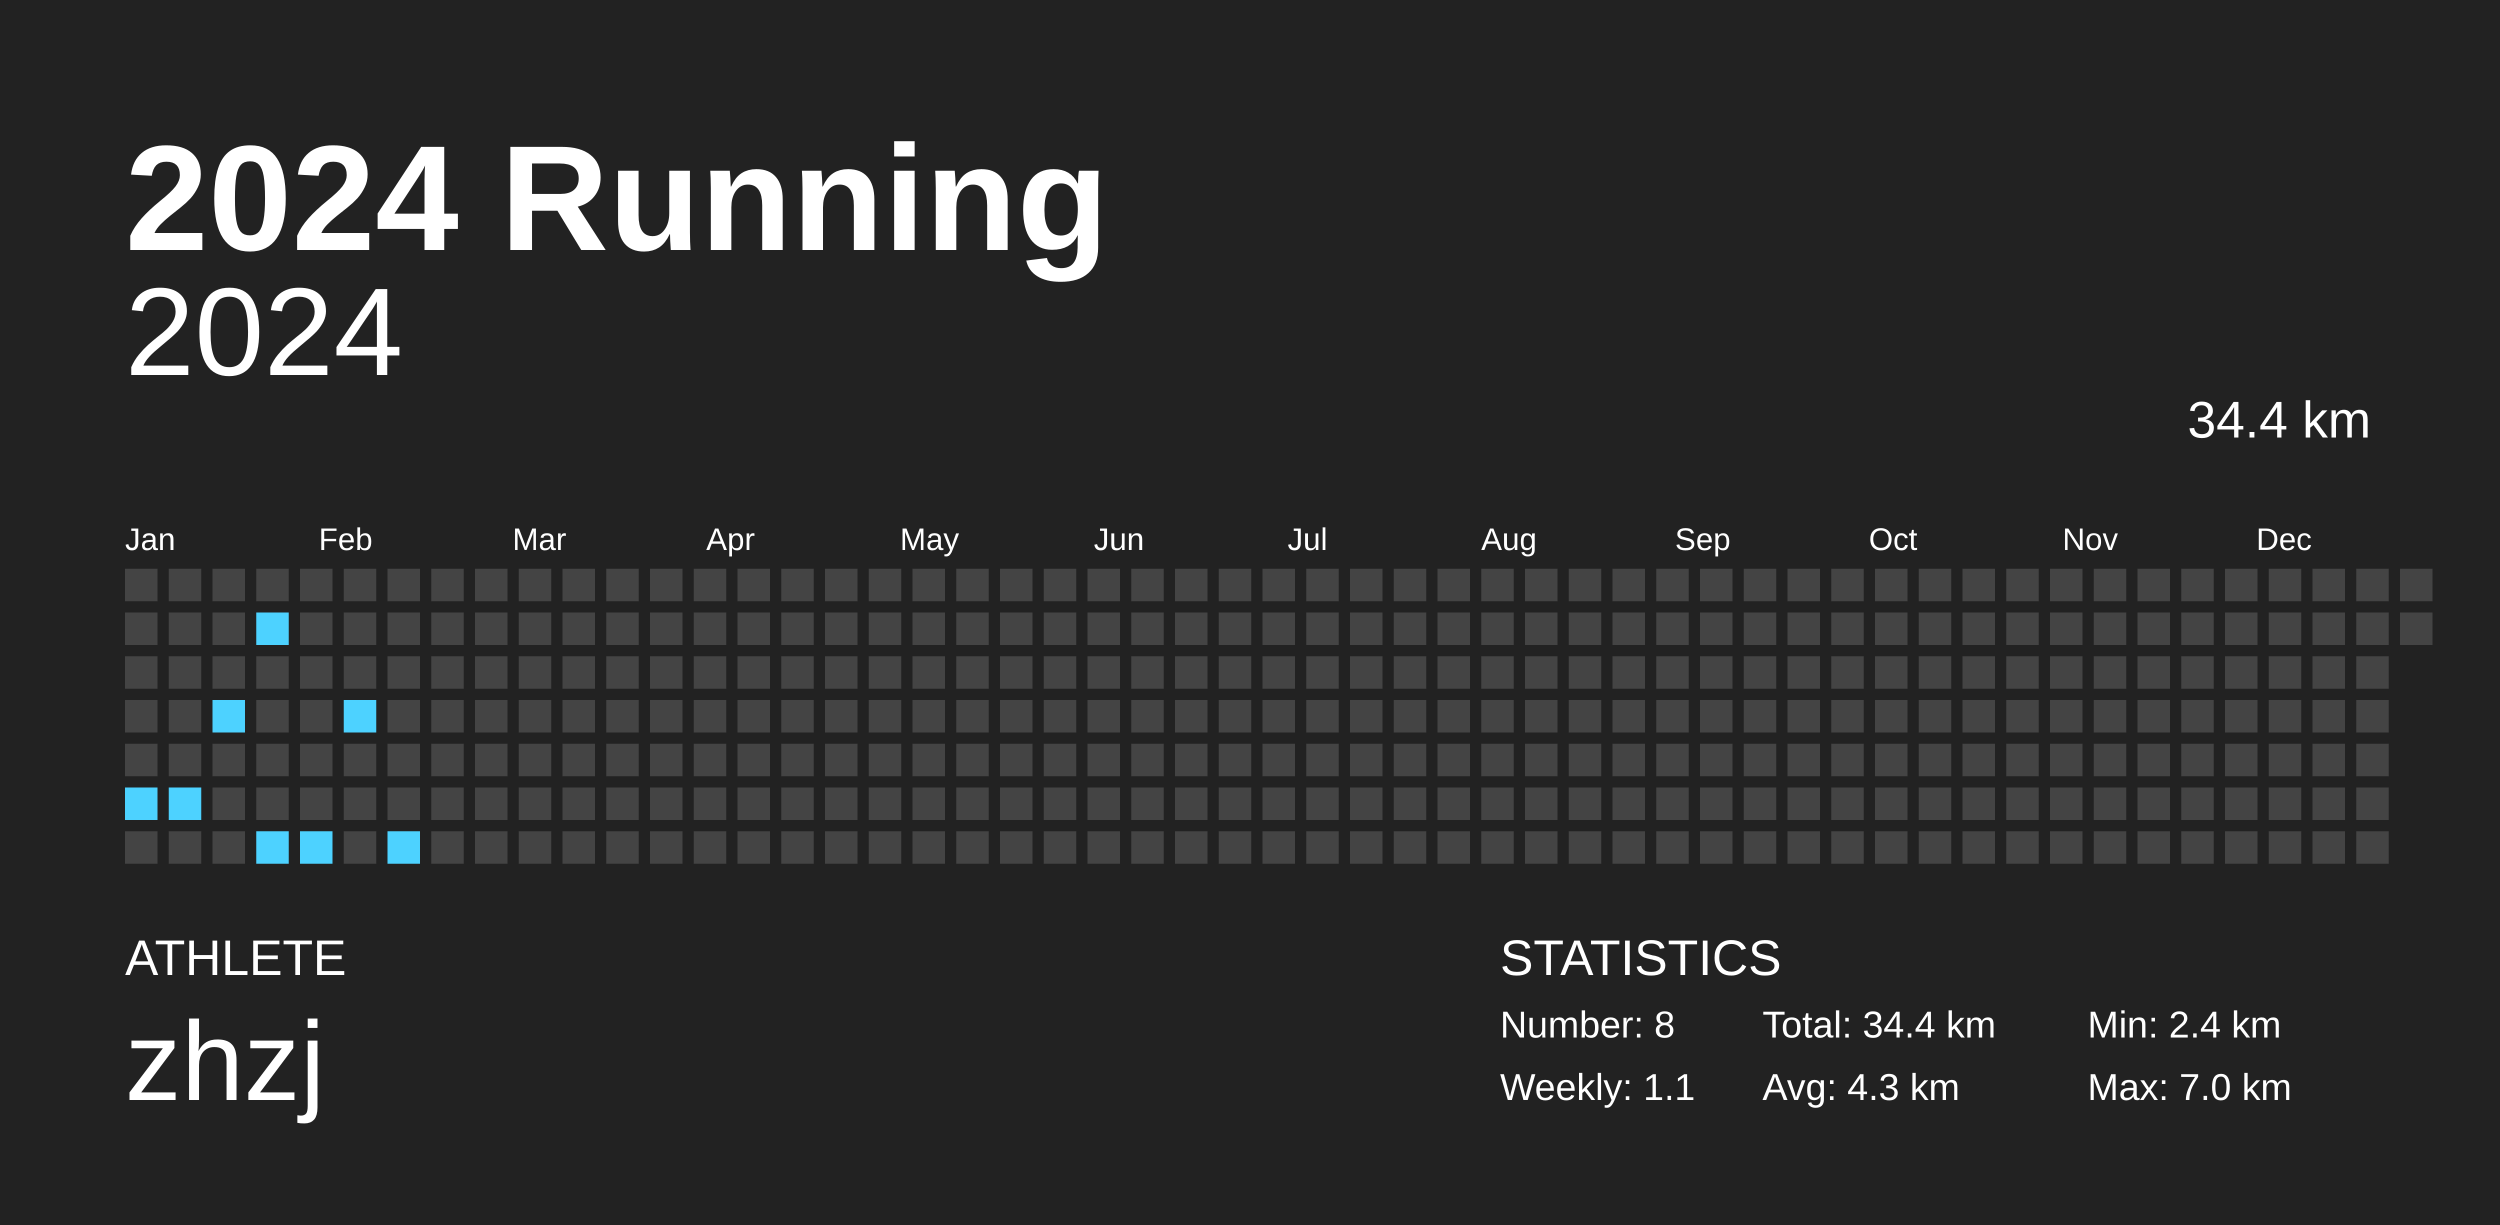
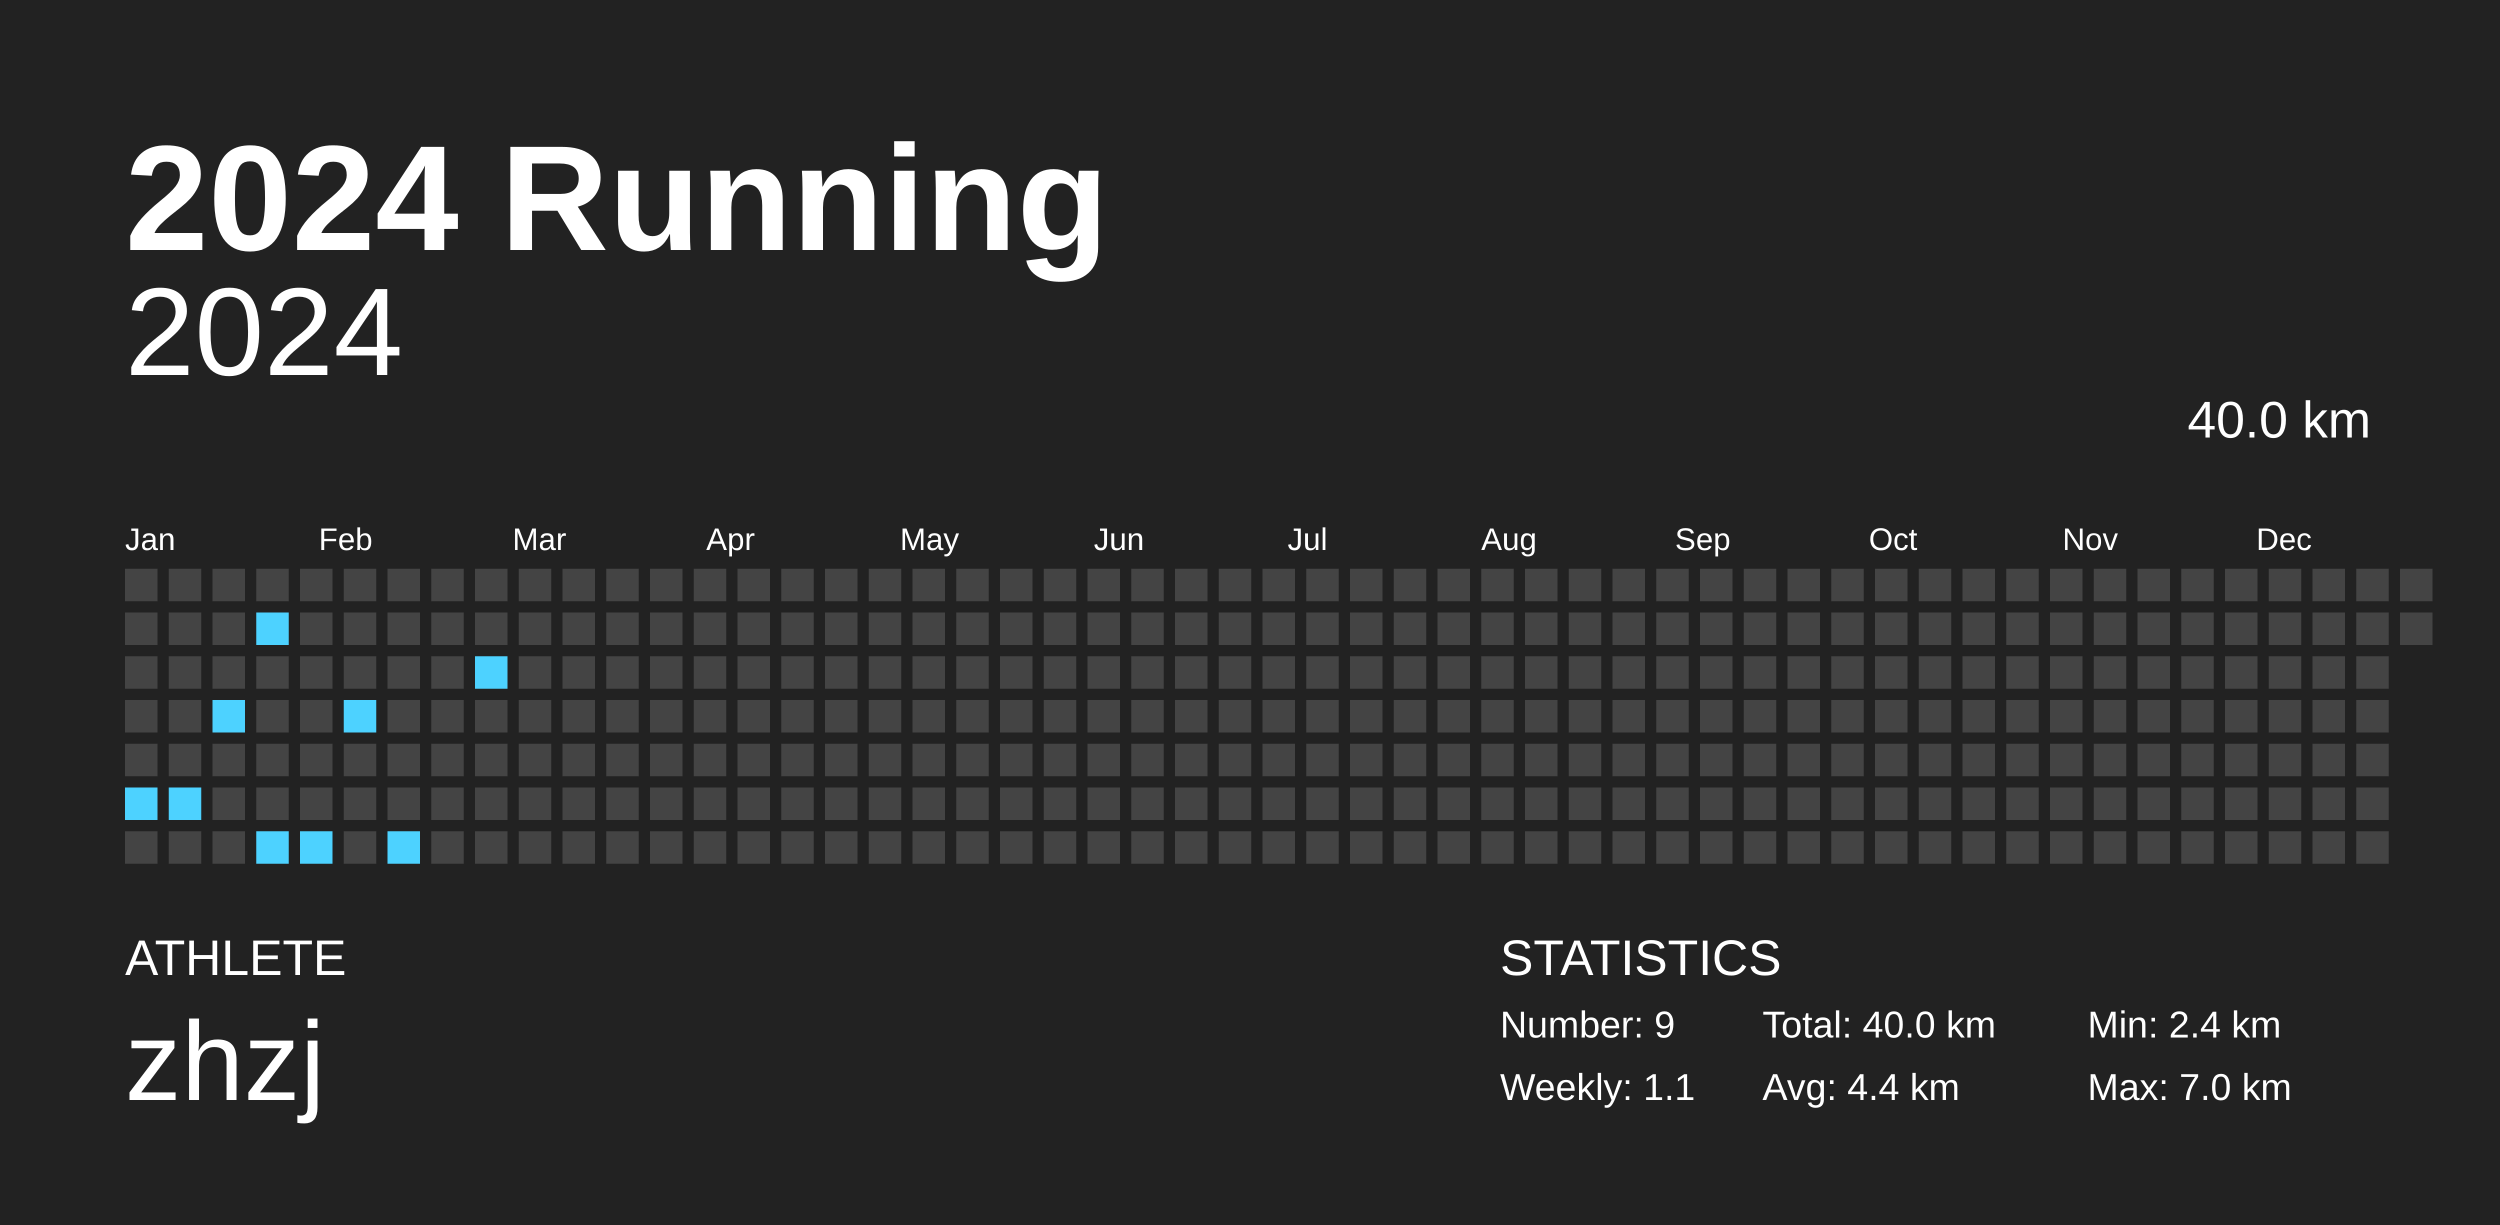
<svg xmlns="http://www.w3.org/2000/svg" baseProfile="full" height="98mm" version="1.1" viewBox="0,0,200,98" width="200mm">
  <defs />
  <rect fill="#222222" height="98" width="200" x="0" y="0" />
  <text fill="#FFFFFF" style="font-size:12px; font-family:Arial; font-weight:bold;" x="10" y="20">2024 Running</text>
  <text fill="#FFFFFF" style="font-size:4px; font-family:Arial" x="10" y="78">ATHLETE</text>
  <text fill="#FFFFFF" style="font-size:9px; font-family:Arial" x="10" y="88">zhzj</text>
  <text fill="#FFFFFF" style="font-size:4px; font-family:Arial" x="120" y="78">STATISTICS</text>
-   <text fill="#FFFFFF" style="font-size:3px; font-family:Arial" x="120" y="83">Number: 8</text>
+   <text fill="#FFFFFF" style="font-size:3px; font-family:Arial" x="120" y="83">Number: 9</text>
  <text fill="#FFFFFF" style="font-size:3px; font-family:Arial" x="120" y="88">Weekly: 1.1</text>
-   <text fill="#FFFFFF" style="font-size:3px; font-family:Arial" x="141" y="83">Total: 34.4 km</text>
-   <text fill="#FFFFFF" style="font-size:3px; font-family:Arial" x="141" y="88">Avg: 4.3 km</text>
+   <text fill="#FFFFFF" style="font-size:3px; font-family:Arial" x="141" y="83">Total: 40.0 km</text>
+   <text fill="#FFFFFF" style="font-size:3px; font-family:Arial" x="141" y="88">Avg: 4.4 km</text>
  <text fill="#FFFFFF" style="font-size:3px; font-family:Arial" x="167" y="83">Min: 2.4 km</text>
  <text fill="#FFFFFF" style="font-size:3px; font-family:Arial" x="167" y="88">Max: 7.0 km</text>
  <text alignment-baseline="hanging" fill="#FFFFFF" style="font-size:10.0px; font-family:Arial;" x="10" y="30">2024</text>
-   <text alignment-baseline="hanging" fill="#FFFFFF" style="font-size:4.125px; font-family:Arial;" x="175" y="35">34.4 km</text>
+   <text alignment-baseline="hanging" fill="#FFFFFF" style="font-size:4.125px; font-family:Arial;" x="175" y="35">40.0 km</text>
  <text fill="#FFFFFF" style="font-size:2.5px; font-family:Arial" x="10.0" y="44">Jan</text>
  <text fill="#FFFFFF" style="font-size:2.5px; font-family:Arial" x="25.5" y="44">Feb</text>
  <text fill="#FFFFFF" style="font-size:2.5px; font-family:Arial" x="41.0" y="44">Mar</text>
  <text fill="#FFFFFF" style="font-size:2.5px; font-family:Arial" x="56.5" y="44">Apr</text>
  <text fill="#FFFFFF" style="font-size:2.5px; font-family:Arial" x="72.0" y="44">May</text>
  <text fill="#FFFFFF" style="font-size:2.5px; font-family:Arial" x="87.5" y="44">Jun</text>
  <text fill="#FFFFFF" style="font-size:2.5px; font-family:Arial" x="103.0" y="44">Jul</text>
  <text fill="#FFFFFF" style="font-size:2.5px; font-family:Arial" x="118.5" y="44">Aug</text>
  <text fill="#FFFFFF" style="font-size:2.5px; font-family:Arial" x="134.0" y="44">Sep</text>
  <text fill="#FFFFFF" style="font-size:2.5px; font-family:Arial" x="149.5" y="44">Oct</text>
  <text fill="#FFFFFF" style="font-size:2.5px; font-family:Arial" x="165.0" y="44">Nov</text>
  <text fill="#FFFFFF" style="font-size:2.5px; font-family:Arial" x="180.5" y="44">Dec</text>
  <rect fill="#444444" height="2.6" width="2.6" x="10.0" y="45.5" />
  <rect fill="#444444" height="2.6" width="2.6" x="10.0" y="49.0" />
  <rect fill="#444444" height="2.6" width="2.6" x="10.0" y="52.5" />
  <rect fill="#444444" height="2.6" width="2.6" x="10.0" y="56.0" />
  <rect fill="#444444" height="2.6" width="2.6" x="10.0" y="59.5" />
  <rect fill="#4dd2ff" height="2.6" width="2.6" x="10.0" y="63.0" />
  <rect fill="#444444" height="2.6" width="2.6" x="10.0" y="66.5" />
  <rect fill="#444444" height="2.6" width="2.6" x="13.5" y="45.5" />
  <rect fill="#444444" height="2.6" width="2.6" x="13.5" y="49.0" />
  <rect fill="#444444" height="2.6" width="2.6" x="13.5" y="52.5" />
  <rect fill="#444444" height="2.6" width="2.6" x="13.5" y="56.0" />
  <rect fill="#444444" height="2.6" width="2.6" x="13.5" y="59.5" />
  <rect fill="#4dd2ff" height="2.6" width="2.6" x="13.5" y="63.0" />
  <rect fill="#444444" height="2.6" width="2.6" x="13.5" y="66.5" />
  <rect fill="#444444" height="2.6" width="2.6" x="17.0" y="45.5" />
  <rect fill="#444444" height="2.6" width="2.6" x="17.0" y="49.0" />
  <rect fill="#444444" height="2.6" width="2.6" x="17.0" y="52.5" />
  <rect fill="#4dd2ff" height="2.6" width="2.6" x="17.0" y="56.0" />
  <rect fill="#444444" height="2.6" width="2.6" x="17.0" y="59.5" />
  <rect fill="#444444" height="2.6" width="2.6" x="17.0" y="63.0" />
  <rect fill="#444444" height="2.6" width="2.6" x="17.0" y="66.5" />
  <rect fill="#444444" height="2.6" width="2.6" x="20.5" y="45.5" />
  <rect fill="#4dd2ff" height="2.6" width="2.6" x="20.5" y="49.0" />
  <rect fill="#444444" height="2.6" width="2.6" x="20.5" y="52.5" />
  <rect fill="#444444" height="2.6" width="2.6" x="20.5" y="56.0" />
  <rect fill="#444444" height="2.6" width="2.6" x="20.5" y="59.5" />
  <rect fill="#444444" height="2.6" width="2.6" x="20.5" y="63.0" />
  <rect fill="#4dd2ff" height="2.6" width="2.6" x="20.5" y="66.5" />
  <rect fill="#444444" height="2.6" width="2.6" x="24.0" y="45.5" />
  <rect fill="#444444" height="2.6" width="2.6" x="24.0" y="49.0" />
  <rect fill="#444444" height="2.6" width="2.6" x="24.0" y="52.5" />
  <rect fill="#444444" height="2.6" width="2.6" x="24.0" y="56.0" />
  <rect fill="#444444" height="2.6" width="2.6" x="24.0" y="59.5" />
  <rect fill="#444444" height="2.6" width="2.6" x="24.0" y="63.0" />
  <rect fill="#4dd2ff" height="2.6" width="2.6" x="24.0" y="66.5" />
  <rect fill="#444444" height="2.6" width="2.6" x="27.5" y="45.5" />
  <rect fill="#444444" height="2.6" width="2.6" x="27.5" y="49.0" />
  <rect fill="#444444" height="2.6" width="2.6" x="27.5" y="52.5" />
  <rect fill="#4dd2ff" height="2.6" width="2.6" x="27.5" y="56.0" />
  <rect fill="#444444" height="2.6" width="2.6" x="27.5" y="59.5" />
  <rect fill="#444444" height="2.6" width="2.6" x="27.5" y="63.0" />
  <rect fill="#444444" height="2.6" width="2.6" x="27.5" y="66.5" />
  <rect fill="#444444" height="2.6" width="2.6" x="31.0" y="45.5" />
  <rect fill="#444444" height="2.6" width="2.6" x="31.0" y="49.0" />
  <rect fill="#444444" height="2.6" width="2.6" x="31.0" y="52.5" />
  <rect fill="#444444" height="2.6" width="2.6" x="31.0" y="56.0" />
  <rect fill="#444444" height="2.6" width="2.6" x="31.0" y="59.5" />
  <rect fill="#444444" height="2.6" width="2.6" x="31.0" y="63.0" />
  <rect fill="#4dd2ff" height="2.6" width="2.6" x="31.0" y="66.5" />
  <rect fill="#444444" height="2.6" width="2.6" x="34.5" y="45.5" />
  <rect fill="#444444" height="2.6" width="2.6" x="34.5" y="49.0" />
  <rect fill="#444444" height="2.6" width="2.6" x="34.5" y="52.5" />
  <rect fill="#444444" height="2.6" width="2.6" x="34.5" y="56.0" />
  <rect fill="#444444" height="2.6" width="2.6" x="34.5" y="59.5" />
  <rect fill="#444444" height="2.6" width="2.6" x="34.5" y="63.0" />
  <rect fill="#444444" height="2.6" width="2.6" x="34.5" y="66.5" />
  <rect fill="#444444" height="2.6" width="2.6" x="38.0" y="45.5" />
  <rect fill="#444444" height="2.6" width="2.6" x="38.0" y="49.0" />
-   <rect fill="#444444" height="2.6" width="2.6" x="38.0" y="52.5" />
+   <rect fill="#4dd2ff" height="2.6" width="2.6" x="38.0" y="52.5" />
  <rect fill="#444444" height="2.6" width="2.6" x="38.0" y="56.0" />
  <rect fill="#444444" height="2.6" width="2.6" x="38.0" y="59.5" />
  <rect fill="#444444" height="2.6" width="2.6" x="38.0" y="63.0" />
  <rect fill="#444444" height="2.6" width="2.6" x="38.0" y="66.5" />
  <rect fill="#444444" height="2.6" width="2.6" x="41.5" y="45.5" />
  <rect fill="#444444" height="2.6" width="2.6" x="41.5" y="49.0" />
  <rect fill="#444444" height="2.6" width="2.6" x="41.5" y="52.5" />
  <rect fill="#444444" height="2.6" width="2.6" x="41.5" y="56.0" />
  <rect fill="#444444" height="2.6" width="2.6" x="41.5" y="59.5" />
  <rect fill="#444444" height="2.6" width="2.6" x="41.5" y="63.0" />
  <rect fill="#444444" height="2.6" width="2.6" x="41.5" y="66.5" />
  <rect fill="#444444" height="2.6" width="2.6" x="45.0" y="45.5" />
  <rect fill="#444444" height="2.6" width="2.6" x="45.0" y="49.0" />
  <rect fill="#444444" height="2.6" width="2.6" x="45.0" y="52.5" />
  <rect fill="#444444" height="2.6" width="2.6" x="45.0" y="56.0" />
  <rect fill="#444444" height="2.6" width="2.6" x="45.0" y="59.5" />
  <rect fill="#444444" height="2.6" width="2.6" x="45.0" y="63.0" />
  <rect fill="#444444" height="2.6" width="2.6" x="45.0" y="66.5" />
  <rect fill="#444444" height="2.6" width="2.6" x="48.5" y="45.5" />
  <rect fill="#444444" height="2.6" width="2.6" x="48.5" y="49.0" />
  <rect fill="#444444" height="2.6" width="2.6" x="48.5" y="52.5" />
  <rect fill="#444444" height="2.6" width="2.6" x="48.5" y="56.0" />
  <rect fill="#444444" height="2.6" width="2.6" x="48.5" y="59.5" />
  <rect fill="#444444" height="2.6" width="2.6" x="48.5" y="63.0" />
  <rect fill="#444444" height="2.6" width="2.6" x="48.5" y="66.5" />
  <rect fill="#444444" height="2.6" width="2.6" x="52.0" y="45.5" />
  <rect fill="#444444" height="2.6" width="2.6" x="52.0" y="49.0" />
  <rect fill="#444444" height="2.6" width="2.6" x="52.0" y="52.5" />
  <rect fill="#444444" height="2.6" width="2.6" x="52.0" y="56.0" />
  <rect fill="#444444" height="2.6" width="2.6" x="52.0" y="59.5" />
  <rect fill="#444444" height="2.6" width="2.6" x="52.0" y="63.0" />
  <rect fill="#444444" height="2.6" width="2.6" x="52.0" y="66.5" />
  <rect fill="#444444" height="2.6" width="2.6" x="55.5" y="45.5" />
  <rect fill="#444444" height="2.6" width="2.6" x="55.5" y="49.0" />
  <rect fill="#444444" height="2.6" width="2.6" x="55.5" y="52.5" />
  <rect fill="#444444" height="2.6" width="2.6" x="55.5" y="56.0" />
  <rect fill="#444444" height="2.6" width="2.6" x="55.5" y="59.5" />
  <rect fill="#444444" height="2.6" width="2.6" x="55.5" y="63.0" />
  <rect fill="#444444" height="2.6" width="2.6" x="55.5" y="66.5" />
  <rect fill="#444444" height="2.6" width="2.6" x="59.0" y="45.5" />
  <rect fill="#444444" height="2.6" width="2.6" x="59.0" y="49.0" />
  <rect fill="#444444" height="2.6" width="2.6" x="59.0" y="52.5" />
  <rect fill="#444444" height="2.6" width="2.6" x="59.0" y="56.0" />
  <rect fill="#444444" height="2.6" width="2.6" x="59.0" y="59.5" />
  <rect fill="#444444" height="2.6" width="2.6" x="59.0" y="63.0" />
  <rect fill="#444444" height="2.6" width="2.6" x="59.0" y="66.5" />
  <rect fill="#444444" height="2.6" width="2.6" x="62.5" y="45.5" />
  <rect fill="#444444" height="2.6" width="2.6" x="62.5" y="49.0" />
  <rect fill="#444444" height="2.6" width="2.6" x="62.5" y="52.5" />
  <rect fill="#444444" height="2.6" width="2.6" x="62.5" y="56.0" />
  <rect fill="#444444" height="2.6" width="2.6" x="62.5" y="59.5" />
  <rect fill="#444444" height="2.6" width="2.6" x="62.5" y="63.0" />
  <rect fill="#444444" height="2.6" width="2.6" x="62.5" y="66.5" />
  <rect fill="#444444" height="2.6" width="2.6" x="66.0" y="45.5" />
  <rect fill="#444444" height="2.6" width="2.6" x="66.0" y="49.0" />
  <rect fill="#444444" height="2.6" width="2.6" x="66.0" y="52.5" />
  <rect fill="#444444" height="2.6" width="2.6" x="66.0" y="56.0" />
  <rect fill="#444444" height="2.6" width="2.6" x="66.0" y="59.5" />
  <rect fill="#444444" height="2.6" width="2.6" x="66.0" y="63.0" />
  <rect fill="#444444" height="2.6" width="2.6" x="66.0" y="66.5" />
  <rect fill="#444444" height="2.6" width="2.6" x="69.5" y="45.5" />
  <rect fill="#444444" height="2.6" width="2.6" x="69.5" y="49.0" />
  <rect fill="#444444" height="2.6" width="2.6" x="69.5" y="52.5" />
  <rect fill="#444444" height="2.6" width="2.6" x="69.5" y="56.0" />
  <rect fill="#444444" height="2.6" width="2.6" x="69.5" y="59.5" />
  <rect fill="#444444" height="2.6" width="2.6" x="69.5" y="63.0" />
  <rect fill="#444444" height="2.6" width="2.6" x="69.5" y="66.5" />
  <rect fill="#444444" height="2.6" width="2.6" x="73.0" y="45.5" />
  <rect fill="#444444" height="2.6" width="2.6" x="73.0" y="49.0" />
  <rect fill="#444444" height="2.6" width="2.6" x="73.0" y="52.5" />
  <rect fill="#444444" height="2.6" width="2.6" x="73.0" y="56.0" />
  <rect fill="#444444" height="2.6" width="2.6" x="73.0" y="59.5" />
  <rect fill="#444444" height="2.6" width="2.6" x="73.0" y="63.0" />
  <rect fill="#444444" height="2.6" width="2.6" x="73.0" y="66.5" />
  <rect fill="#444444" height="2.6" width="2.6" x="76.5" y="45.5" />
  <rect fill="#444444" height="2.6" width="2.6" x="76.5" y="49.0" />
  <rect fill="#444444" height="2.6" width="2.6" x="76.5" y="52.5" />
  <rect fill="#444444" height="2.6" width="2.6" x="76.5" y="56.0" />
  <rect fill="#444444" height="2.6" width="2.6" x="76.5" y="59.5" />
  <rect fill="#444444" height="2.6" width="2.6" x="76.5" y="63.0" />
  <rect fill="#444444" height="2.6" width="2.6" x="76.5" y="66.5" />
  <rect fill="#444444" height="2.6" width="2.6" x="80.0" y="45.5" />
  <rect fill="#444444" height="2.6" width="2.6" x="80.0" y="49.0" />
  <rect fill="#444444" height="2.6" width="2.6" x="80.0" y="52.5" />
  <rect fill="#444444" height="2.6" width="2.6" x="80.0" y="56.0" />
  <rect fill="#444444" height="2.6" width="2.6" x="80.0" y="59.5" />
  <rect fill="#444444" height="2.6" width="2.6" x="80.0" y="63.0" />
  <rect fill="#444444" height="2.6" width="2.6" x="80.0" y="66.5" />
  <rect fill="#444444" height="2.6" width="2.6" x="83.5" y="45.5" />
  <rect fill="#444444" height="2.6" width="2.6" x="83.5" y="49.0" />
  <rect fill="#444444" height="2.6" width="2.6" x="83.5" y="52.5" />
  <rect fill="#444444" height="2.6" width="2.6" x="83.5" y="56.0" />
  <rect fill="#444444" height="2.6" width="2.6" x="83.5" y="59.5" />
  <rect fill="#444444" height="2.6" width="2.6" x="83.5" y="63.0" />
  <rect fill="#444444" height="2.6" width="2.6" x="83.5" y="66.5" />
  <rect fill="#444444" height="2.6" width="2.6" x="87.0" y="45.5" />
  <rect fill="#444444" height="2.6" width="2.6" x="87.0" y="49.0" />
  <rect fill="#444444" height="2.6" width="2.6" x="87.0" y="52.5" />
  <rect fill="#444444" height="2.6" width="2.6" x="87.0" y="56.0" />
  <rect fill="#444444" height="2.6" width="2.6" x="87.0" y="59.5" />
  <rect fill="#444444" height="2.6" width="2.6" x="87.0" y="63.0" />
  <rect fill="#444444" height="2.6" width="2.6" x="87.0" y="66.5" />
  <rect fill="#444444" height="2.6" width="2.6" x="90.5" y="45.5" />
  <rect fill="#444444" height="2.6" width="2.6" x="90.5" y="49.0" />
  <rect fill="#444444" height="2.6" width="2.6" x="90.5" y="52.5" />
  <rect fill="#444444" height="2.6" width="2.6" x="90.5" y="56.0" />
  <rect fill="#444444" height="2.6" width="2.6" x="90.5" y="59.5" />
  <rect fill="#444444" height="2.6" width="2.6" x="90.5" y="63.0" />
  <rect fill="#444444" height="2.6" width="2.6" x="90.5" y="66.5" />
  <rect fill="#444444" height="2.6" width="2.6" x="94.0" y="45.5" />
  <rect fill="#444444" height="2.6" width="2.6" x="94.0" y="49.0" />
  <rect fill="#444444" height="2.6" width="2.6" x="94.0" y="52.5" />
  <rect fill="#444444" height="2.6" width="2.6" x="94.0" y="56.0" />
  <rect fill="#444444" height="2.6" width="2.6" x="94.0" y="59.5" />
  <rect fill="#444444" height="2.6" width="2.6" x="94.0" y="63.0" />
  <rect fill="#444444" height="2.6" width="2.6" x="94.0" y="66.5" />
  <rect fill="#444444" height="2.6" width="2.6" x="97.5" y="45.5" />
  <rect fill="#444444" height="2.6" width="2.6" x="97.5" y="49.0" />
  <rect fill="#444444" height="2.6" width="2.6" x="97.5" y="52.5" />
  <rect fill="#444444" height="2.6" width="2.6" x="97.5" y="56.0" />
  <rect fill="#444444" height="2.6" width="2.6" x="97.5" y="59.5" />
  <rect fill="#444444" height="2.6" width="2.6" x="97.5" y="63.0" />
  <rect fill="#444444" height="2.6" width="2.6" x="97.5" y="66.5" />
  <rect fill="#444444" height="2.6" width="2.6" x="101.0" y="45.5" />
  <rect fill="#444444" height="2.6" width="2.6" x="101.0" y="49.0" />
  <rect fill="#444444" height="2.6" width="2.6" x="101.0" y="52.5" />
  <rect fill="#444444" height="2.6" width="2.6" x="101.0" y="56.0" />
  <rect fill="#444444" height="2.6" width="2.6" x="101.0" y="59.5" />
  <rect fill="#444444" height="2.6" width="2.6" x="101.0" y="63.0" />
  <rect fill="#444444" height="2.6" width="2.6" x="101.0" y="66.5" />
  <rect fill="#444444" height="2.6" width="2.6" x="104.5" y="45.5" />
  <rect fill="#444444" height="2.6" width="2.6" x="104.5" y="49.0" />
  <rect fill="#444444" height="2.6" width="2.6" x="104.5" y="52.5" />
  <rect fill="#444444" height="2.6" width="2.6" x="104.5" y="56.0" />
  <rect fill="#444444" height="2.6" width="2.6" x="104.5" y="59.5" />
  <rect fill="#444444" height="2.6" width="2.6" x="104.5" y="63.0" />
  <rect fill="#444444" height="2.6" width="2.6" x="104.5" y="66.5" />
  <rect fill="#444444" height="2.6" width="2.6" x="108.0" y="45.5" />
  <rect fill="#444444" height="2.6" width="2.6" x="108.0" y="49.0" />
  <rect fill="#444444" height="2.6" width="2.6" x="108.0" y="52.5" />
  <rect fill="#444444" height="2.6" width="2.6" x="108.0" y="56.0" />
  <rect fill="#444444" height="2.6" width="2.6" x="108.0" y="59.5" />
  <rect fill="#444444" height="2.6" width="2.6" x="108.0" y="63.0" />
  <rect fill="#444444" height="2.6" width="2.6" x="108.0" y="66.5" />
  <rect fill="#444444" height="2.6" width="2.6" x="111.5" y="45.5" />
  <rect fill="#444444" height="2.6" width="2.6" x="111.5" y="49.0" />
  <rect fill="#444444" height="2.6" width="2.6" x="111.5" y="52.5" />
  <rect fill="#444444" height="2.6" width="2.6" x="111.5" y="56.0" />
  <rect fill="#444444" height="2.6" width="2.6" x="111.5" y="59.5" />
  <rect fill="#444444" height="2.6" width="2.6" x="111.5" y="63.0" />
  <rect fill="#444444" height="2.6" width="2.6" x="111.5" y="66.5" />
  <rect fill="#444444" height="2.6" width="2.6" x="115.0" y="45.5" />
  <rect fill="#444444" height="2.6" width="2.6" x="115.0" y="49.0" />
  <rect fill="#444444" height="2.6" width="2.6" x="115.0" y="52.5" />
  <rect fill="#444444" height="2.6" width="2.6" x="115.0" y="56.0" />
  <rect fill="#444444" height="2.6" width="2.6" x="115.0" y="59.5" />
  <rect fill="#444444" height="2.6" width="2.6" x="115.0" y="63.0" />
  <rect fill="#444444" height="2.6" width="2.6" x="115.0" y="66.5" />
  <rect fill="#444444" height="2.6" width="2.6" x="118.5" y="45.5" />
  <rect fill="#444444" height="2.6" width="2.6" x="118.5" y="49.0" />
  <rect fill="#444444" height="2.6" width="2.6" x="118.5" y="52.5" />
  <rect fill="#444444" height="2.6" width="2.6" x="118.5" y="56.0" />
  <rect fill="#444444" height="2.6" width="2.6" x="118.5" y="59.5" />
  <rect fill="#444444" height="2.6" width="2.6" x="118.5" y="63.0" />
  <rect fill="#444444" height="2.6" width="2.6" x="118.5" y="66.5" />
  <rect fill="#444444" height="2.6" width="2.6" x="122.0" y="45.5" />
  <rect fill="#444444" height="2.6" width="2.6" x="122.0" y="49.0" />
  <rect fill="#444444" height="2.6" width="2.6" x="122.0" y="52.5" />
  <rect fill="#444444" height="2.6" width="2.6" x="122.0" y="56.0" />
  <rect fill="#444444" height="2.6" width="2.6" x="122.0" y="59.5" />
  <rect fill="#444444" height="2.6" width="2.6" x="122.0" y="63.0" />
  <rect fill="#444444" height="2.6" width="2.6" x="122.0" y="66.5" />
  <rect fill="#444444" height="2.6" width="2.6" x="125.5" y="45.5" />
  <rect fill="#444444" height="2.6" width="2.6" x="125.5" y="49.0" />
  <rect fill="#444444" height="2.6" width="2.6" x="125.5" y="52.5" />
  <rect fill="#444444" height="2.6" width="2.6" x="125.5" y="56.0" />
  <rect fill="#444444" height="2.6" width="2.6" x="125.5" y="59.5" />
  <rect fill="#444444" height="2.6" width="2.6" x="125.5" y="63.0" />
  <rect fill="#444444" height="2.6" width="2.6" x="125.5" y="66.5" />
  <rect fill="#444444" height="2.6" width="2.6" x="129.0" y="45.5" />
  <rect fill="#444444" height="2.6" width="2.6" x="129.0" y="49.0" />
  <rect fill="#444444" height="2.6" width="2.6" x="129.0" y="52.5" />
  <rect fill="#444444" height="2.6" width="2.6" x="129.0" y="56.0" />
  <rect fill="#444444" height="2.6" width="2.6" x="129.0" y="59.5" />
  <rect fill="#444444" height="2.6" width="2.6" x="129.0" y="63.0" />
  <rect fill="#444444" height="2.6" width="2.6" x="129.0" y="66.5" />
  <rect fill="#444444" height="2.6" width="2.6" x="132.5" y="45.5" />
  <rect fill="#444444" height="2.6" width="2.6" x="132.5" y="49.0" />
  <rect fill="#444444" height="2.6" width="2.6" x="132.5" y="52.5" />
  <rect fill="#444444" height="2.6" width="2.6" x="132.5" y="56.0" />
  <rect fill="#444444" height="2.6" width="2.6" x="132.5" y="59.5" />
  <rect fill="#444444" height="2.6" width="2.6" x="132.5" y="63.0" />
  <rect fill="#444444" height="2.6" width="2.6" x="132.5" y="66.5" />
  <rect fill="#444444" height="2.6" width="2.6" x="136.0" y="45.5" />
  <rect fill="#444444" height="2.6" width="2.6" x="136.0" y="49.0" />
  <rect fill="#444444" height="2.6" width="2.6" x="136.0" y="52.5" />
  <rect fill="#444444" height="2.6" width="2.6" x="136.0" y="56.0" />
  <rect fill="#444444" height="2.6" width="2.6" x="136.0" y="59.5" />
  <rect fill="#444444" height="2.6" width="2.6" x="136.0" y="63.0" />
  <rect fill="#444444" height="2.6" width="2.6" x="136.0" y="66.5" />
  <rect fill="#444444" height="2.6" width="2.6" x="139.5" y="45.5" />
  <rect fill="#444444" height="2.6" width="2.6" x="139.5" y="49.0" />
  <rect fill="#444444" height="2.6" width="2.6" x="139.5" y="52.5" />
  <rect fill="#444444" height="2.6" width="2.6" x="139.5" y="56.0" />
  <rect fill="#444444" height="2.6" width="2.6" x="139.5" y="59.5" />
  <rect fill="#444444" height="2.6" width="2.6" x="139.5" y="63.0" />
  <rect fill="#444444" height="2.6" width="2.6" x="139.5" y="66.5" />
  <rect fill="#444444" height="2.6" width="2.6" x="143.0" y="45.5" />
  <rect fill="#444444" height="2.6" width="2.6" x="143.0" y="49.0" />
  <rect fill="#444444" height="2.6" width="2.6" x="143.0" y="52.5" />
  <rect fill="#444444" height="2.6" width="2.6" x="143.0" y="56.0" />
  <rect fill="#444444" height="2.6" width="2.6" x="143.0" y="59.5" />
  <rect fill="#444444" height="2.6" width="2.6" x="143.0" y="63.0" />
  <rect fill="#444444" height="2.6" width="2.6" x="143.0" y="66.5" />
  <rect fill="#444444" height="2.6" width="2.6" x="146.5" y="45.5" />
  <rect fill="#444444" height="2.6" width="2.6" x="146.5" y="49.0" />
  <rect fill="#444444" height="2.6" width="2.6" x="146.5" y="52.5" />
  <rect fill="#444444" height="2.6" width="2.6" x="146.5" y="56.0" />
  <rect fill="#444444" height="2.6" width="2.6" x="146.5" y="59.5" />
  <rect fill="#444444" height="2.6" width="2.6" x="146.5" y="63.0" />
  <rect fill="#444444" height="2.6" width="2.6" x="146.5" y="66.5" />
  <rect fill="#444444" height="2.6" width="2.6" x="150.0" y="45.5" />
  <rect fill="#444444" height="2.6" width="2.6" x="150.0" y="49.0" />
  <rect fill="#444444" height="2.6" width="2.6" x="150.0" y="52.5" />
  <rect fill="#444444" height="2.6" width="2.6" x="150.0" y="56.0" />
  <rect fill="#444444" height="2.6" width="2.6" x="150.0" y="59.5" />
  <rect fill="#444444" height="2.6" width="2.6" x="150.0" y="63.0" />
  <rect fill="#444444" height="2.6" width="2.6" x="150.0" y="66.5" />
  <rect fill="#444444" height="2.6" width="2.6" x="153.5" y="45.5" />
  <rect fill="#444444" height="2.6" width="2.6" x="153.5" y="49.0" />
  <rect fill="#444444" height="2.6" width="2.6" x="153.5" y="52.5" />
  <rect fill="#444444" height="2.6" width="2.6" x="153.5" y="56.0" />
  <rect fill="#444444" height="2.6" width="2.6" x="153.5" y="59.5" />
  <rect fill="#444444" height="2.6" width="2.6" x="153.5" y="63.0" />
  <rect fill="#444444" height="2.6" width="2.6" x="153.5" y="66.5" />
  <rect fill="#444444" height="2.6" width="2.6" x="157.0" y="45.5" />
  <rect fill="#444444" height="2.6" width="2.6" x="157.0" y="49.0" />
  <rect fill="#444444" height="2.6" width="2.6" x="157.0" y="52.5" />
  <rect fill="#444444" height="2.6" width="2.6" x="157.0" y="56.0" />
  <rect fill="#444444" height="2.6" width="2.6" x="157.0" y="59.5" />
  <rect fill="#444444" height="2.6" width="2.6" x="157.0" y="63.0" />
  <rect fill="#444444" height="2.6" width="2.6" x="157.0" y="66.5" />
  <rect fill="#444444" height="2.6" width="2.6" x="160.5" y="45.5" />
  <rect fill="#444444" height="2.6" width="2.6" x="160.5" y="49.0" />
  <rect fill="#444444" height="2.6" width="2.6" x="160.5" y="52.5" />
  <rect fill="#444444" height="2.6" width="2.6" x="160.5" y="56.0" />
  <rect fill="#444444" height="2.6" width="2.6" x="160.5" y="59.5" />
  <rect fill="#444444" height="2.6" width="2.6" x="160.5" y="63.0" />
  <rect fill="#444444" height="2.6" width="2.6" x="160.5" y="66.5" />
  <rect fill="#444444" height="2.6" width="2.6" x="164.0" y="45.5" />
  <rect fill="#444444" height="2.6" width="2.6" x="164.0" y="49.0" />
  <rect fill="#444444" height="2.6" width="2.6" x="164.0" y="52.5" />
  <rect fill="#444444" height="2.6" width="2.6" x="164.0" y="56.0" />
  <rect fill="#444444" height="2.6" width="2.6" x="164.0" y="59.5" />
  <rect fill="#444444" height="2.6" width="2.6" x="164.0" y="63.0" />
  <rect fill="#444444" height="2.6" width="2.6" x="164.0" y="66.5" />
  <rect fill="#444444" height="2.6" width="2.6" x="167.5" y="45.5" />
  <rect fill="#444444" height="2.6" width="2.6" x="167.5" y="49.0" />
  <rect fill="#444444" height="2.6" width="2.6" x="167.5" y="52.5" />
  <rect fill="#444444" height="2.6" width="2.6" x="167.5" y="56.0" />
  <rect fill="#444444" height="2.6" width="2.6" x="167.5" y="59.5" />
  <rect fill="#444444" height="2.6" width="2.6" x="167.5" y="63.0" />
  <rect fill="#444444" height="2.6" width="2.6" x="167.5" y="66.5" />
  <rect fill="#444444" height="2.6" width="2.6" x="171.0" y="45.5" />
  <rect fill="#444444" height="2.6" width="2.6" x="171.0" y="49.0" />
  <rect fill="#444444" height="2.6" width="2.6" x="171.0" y="52.5" />
  <rect fill="#444444" height="2.6" width="2.6" x="171.0" y="56.0" />
  <rect fill="#444444" height="2.6" width="2.6" x="171.0" y="59.5" />
  <rect fill="#444444" height="2.6" width="2.6" x="171.0" y="63.0" />
  <rect fill="#444444" height="2.6" width="2.6" x="171.0" y="66.5" />
  <rect fill="#444444" height="2.6" width="2.6" x="174.5" y="45.5" />
  <rect fill="#444444" height="2.6" width="2.6" x="174.5" y="49.0" />
  <rect fill="#444444" height="2.6" width="2.6" x="174.5" y="52.5" />
  <rect fill="#444444" height="2.6" width="2.6" x="174.5" y="56.0" />
  <rect fill="#444444" height="2.6" width="2.6" x="174.5" y="59.5" />
  <rect fill="#444444" height="2.6" width="2.6" x="174.5" y="63.0" />
  <rect fill="#444444" height="2.6" width="2.6" x="174.5" y="66.5" />
  <rect fill="#444444" height="2.6" width="2.6" x="178.0" y="45.5" />
  <rect fill="#444444" height="2.6" width="2.6" x="178.0" y="49.0" />
  <rect fill="#444444" height="2.6" width="2.6" x="178.0" y="52.5" />
  <rect fill="#444444" height="2.6" width="2.6" x="178.0" y="56.0" />
  <rect fill="#444444" height="2.6" width="2.6" x="178.0" y="59.5" />
  <rect fill="#444444" height="2.6" width="2.6" x="178.0" y="63.0" />
  <rect fill="#444444" height="2.6" width="2.6" x="178.0" y="66.5" />
  <rect fill="#444444" height="2.6" width="2.6" x="181.5" y="45.5" />
  <rect fill="#444444" height="2.6" width="2.6" x="181.5" y="49.0" />
  <rect fill="#444444" height="2.6" width="2.6" x="181.5" y="52.5" />
  <rect fill="#444444" height="2.6" width="2.6" x="181.5" y="56.0" />
  <rect fill="#444444" height="2.6" width="2.6" x="181.5" y="59.5" />
  <rect fill="#444444" height="2.6" width="2.6" x="181.5" y="63.0" />
  <rect fill="#444444" height="2.6" width="2.6" x="181.5" y="66.5" />
  <rect fill="#444444" height="2.6" width="2.6" x="185.0" y="45.5" />
  <rect fill="#444444" height="2.6" width="2.6" x="185.0" y="49.0" />
  <rect fill="#444444" height="2.6" width="2.6" x="185.0" y="52.5" />
  <rect fill="#444444" height="2.6" width="2.6" x="185.0" y="56.0" />
  <rect fill="#444444" height="2.6" width="2.6" x="185.0" y="59.5" />
  <rect fill="#444444" height="2.6" width="2.6" x="185.0" y="63.0" />
  <rect fill="#444444" height="2.6" width="2.6" x="185.0" y="66.5" />
  <rect fill="#444444" height="2.6" width="2.6" x="188.5" y="45.5" />
  <rect fill="#444444" height="2.6" width="2.6" x="188.5" y="49.0" />
  <rect fill="#444444" height="2.6" width="2.6" x="188.5" y="52.5" />
  <rect fill="#444444" height="2.6" width="2.6" x="188.5" y="56.0" />
  <rect fill="#444444" height="2.6" width="2.6" x="188.5" y="59.5" />
  <rect fill="#444444" height="2.6" width="2.6" x="188.5" y="63.0" />
  <rect fill="#444444" height="2.6" width="2.6" x="188.5" y="66.5" />
  <rect fill="#444444" height="2.6" width="2.6" x="192.0" y="45.5" />
  <rect fill="#444444" height="2.6" width="2.6" x="192.0" y="49.0" />
</svg>
